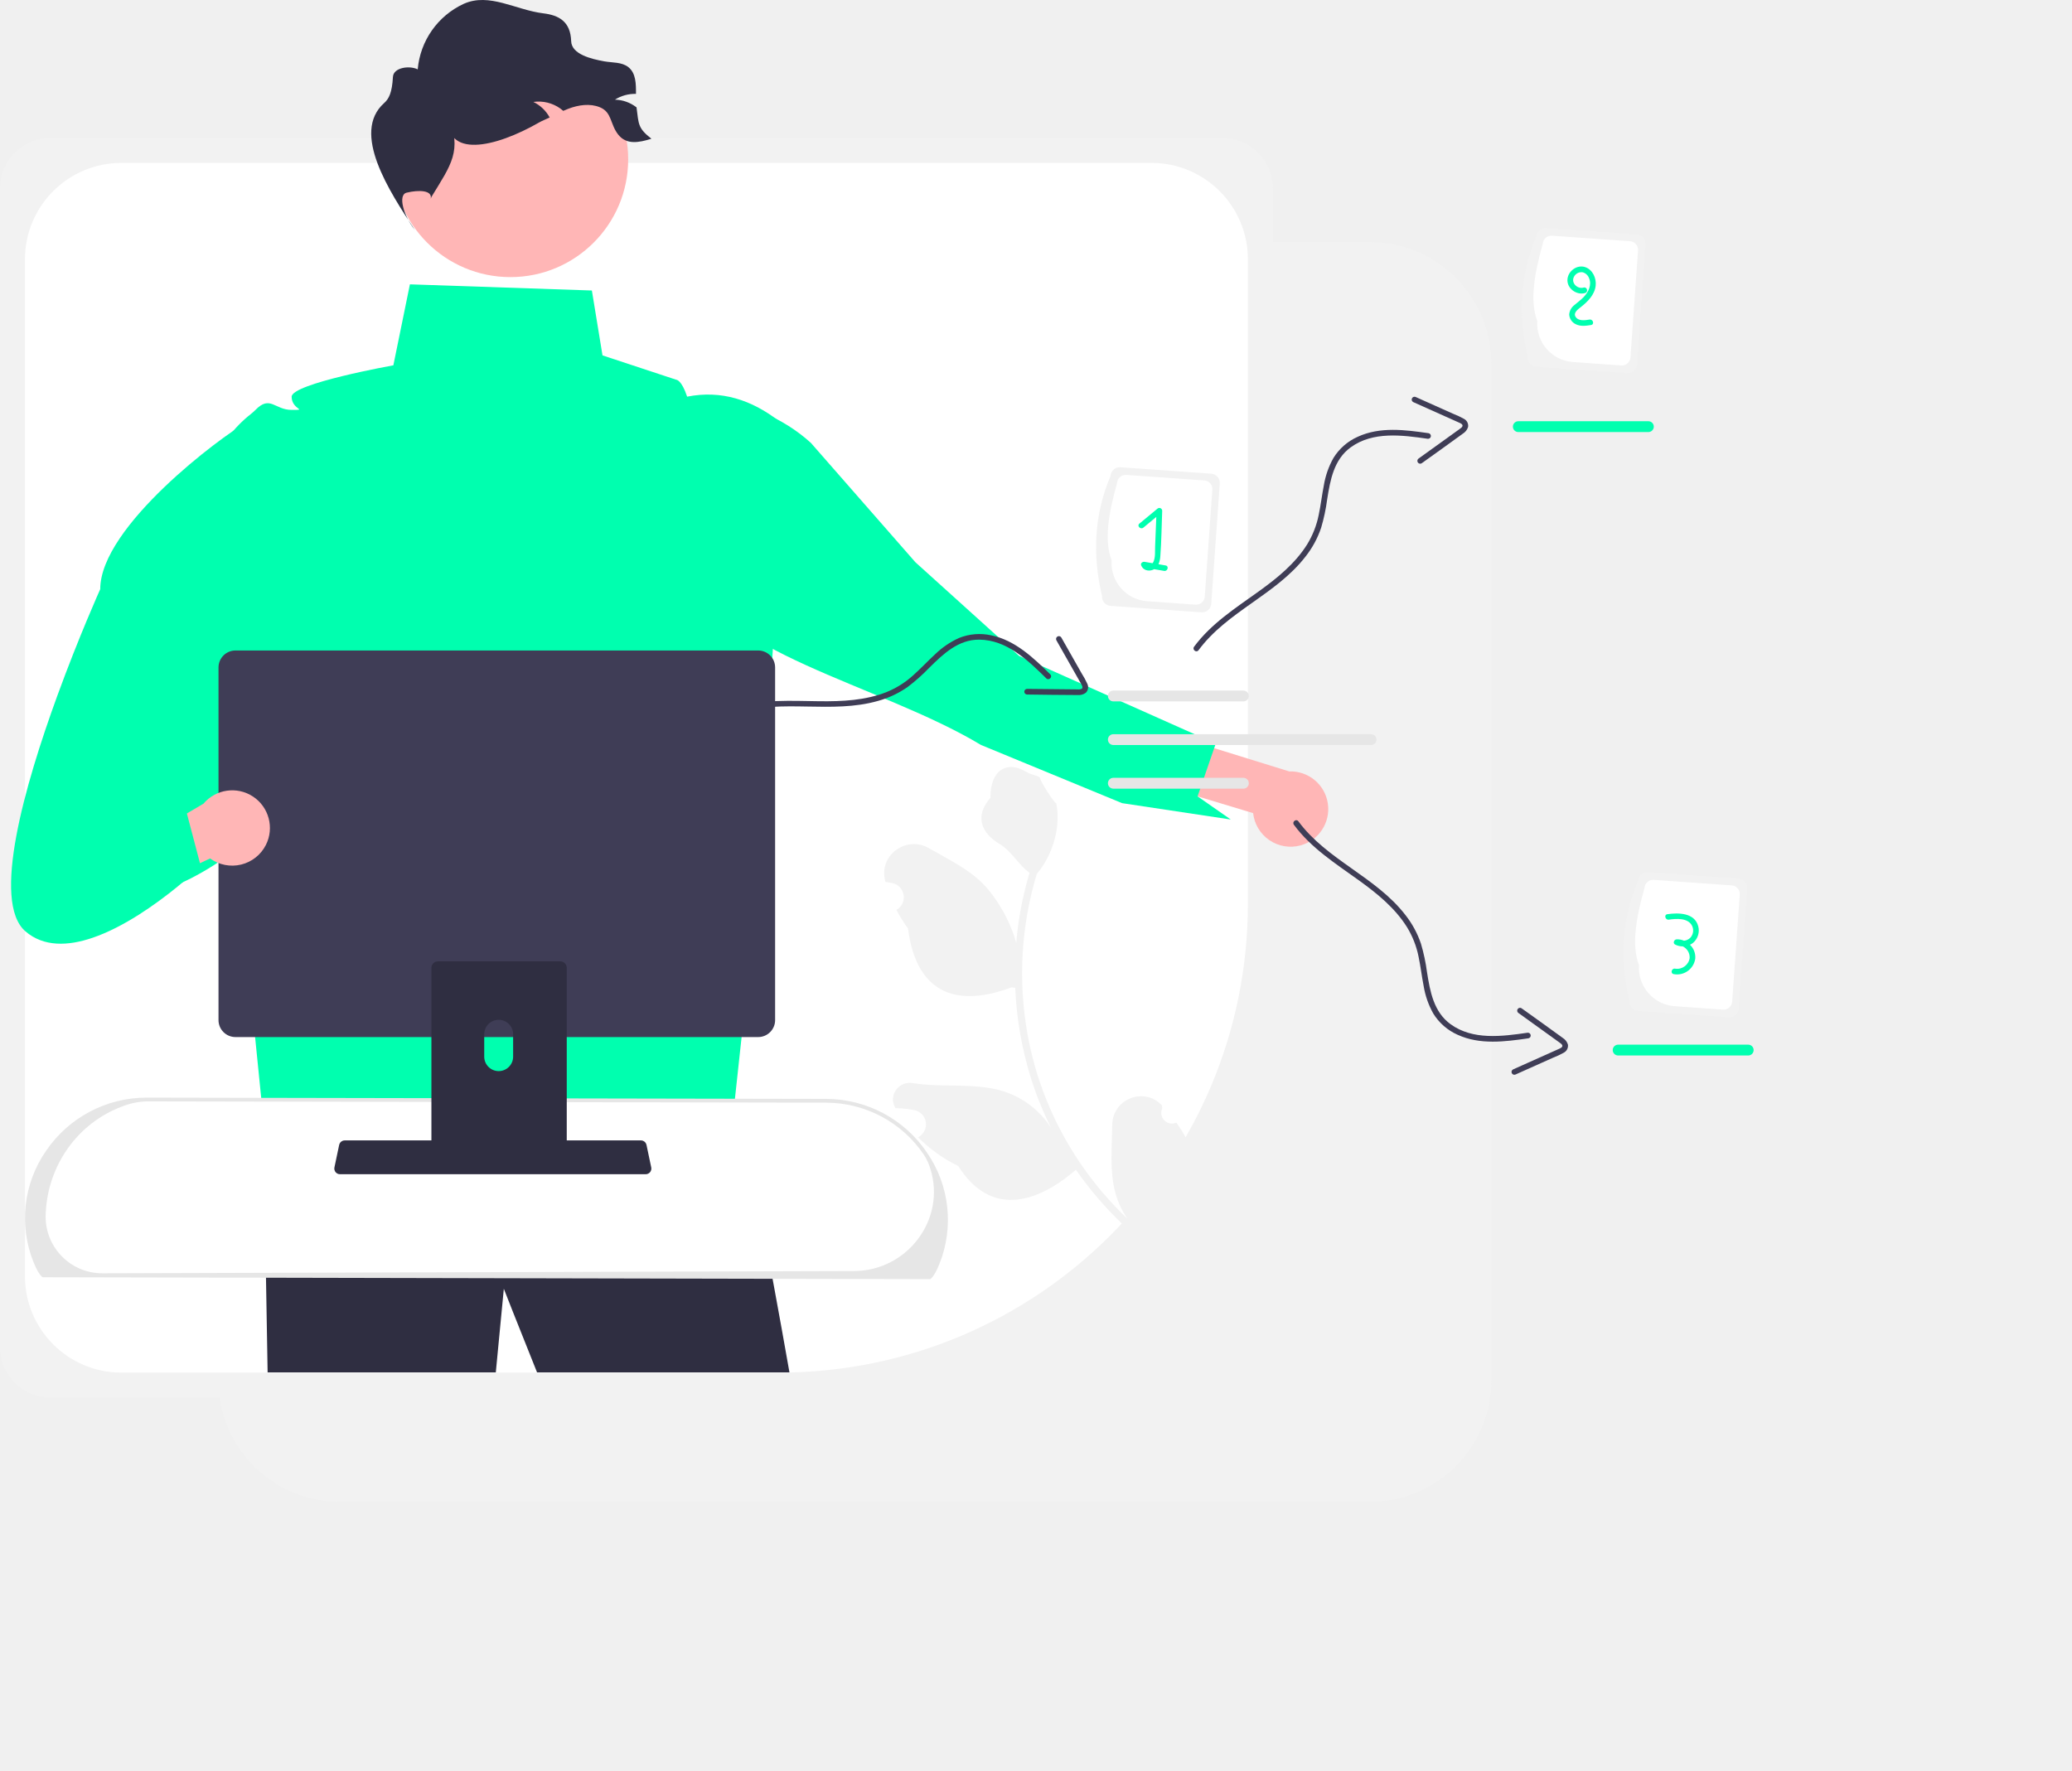
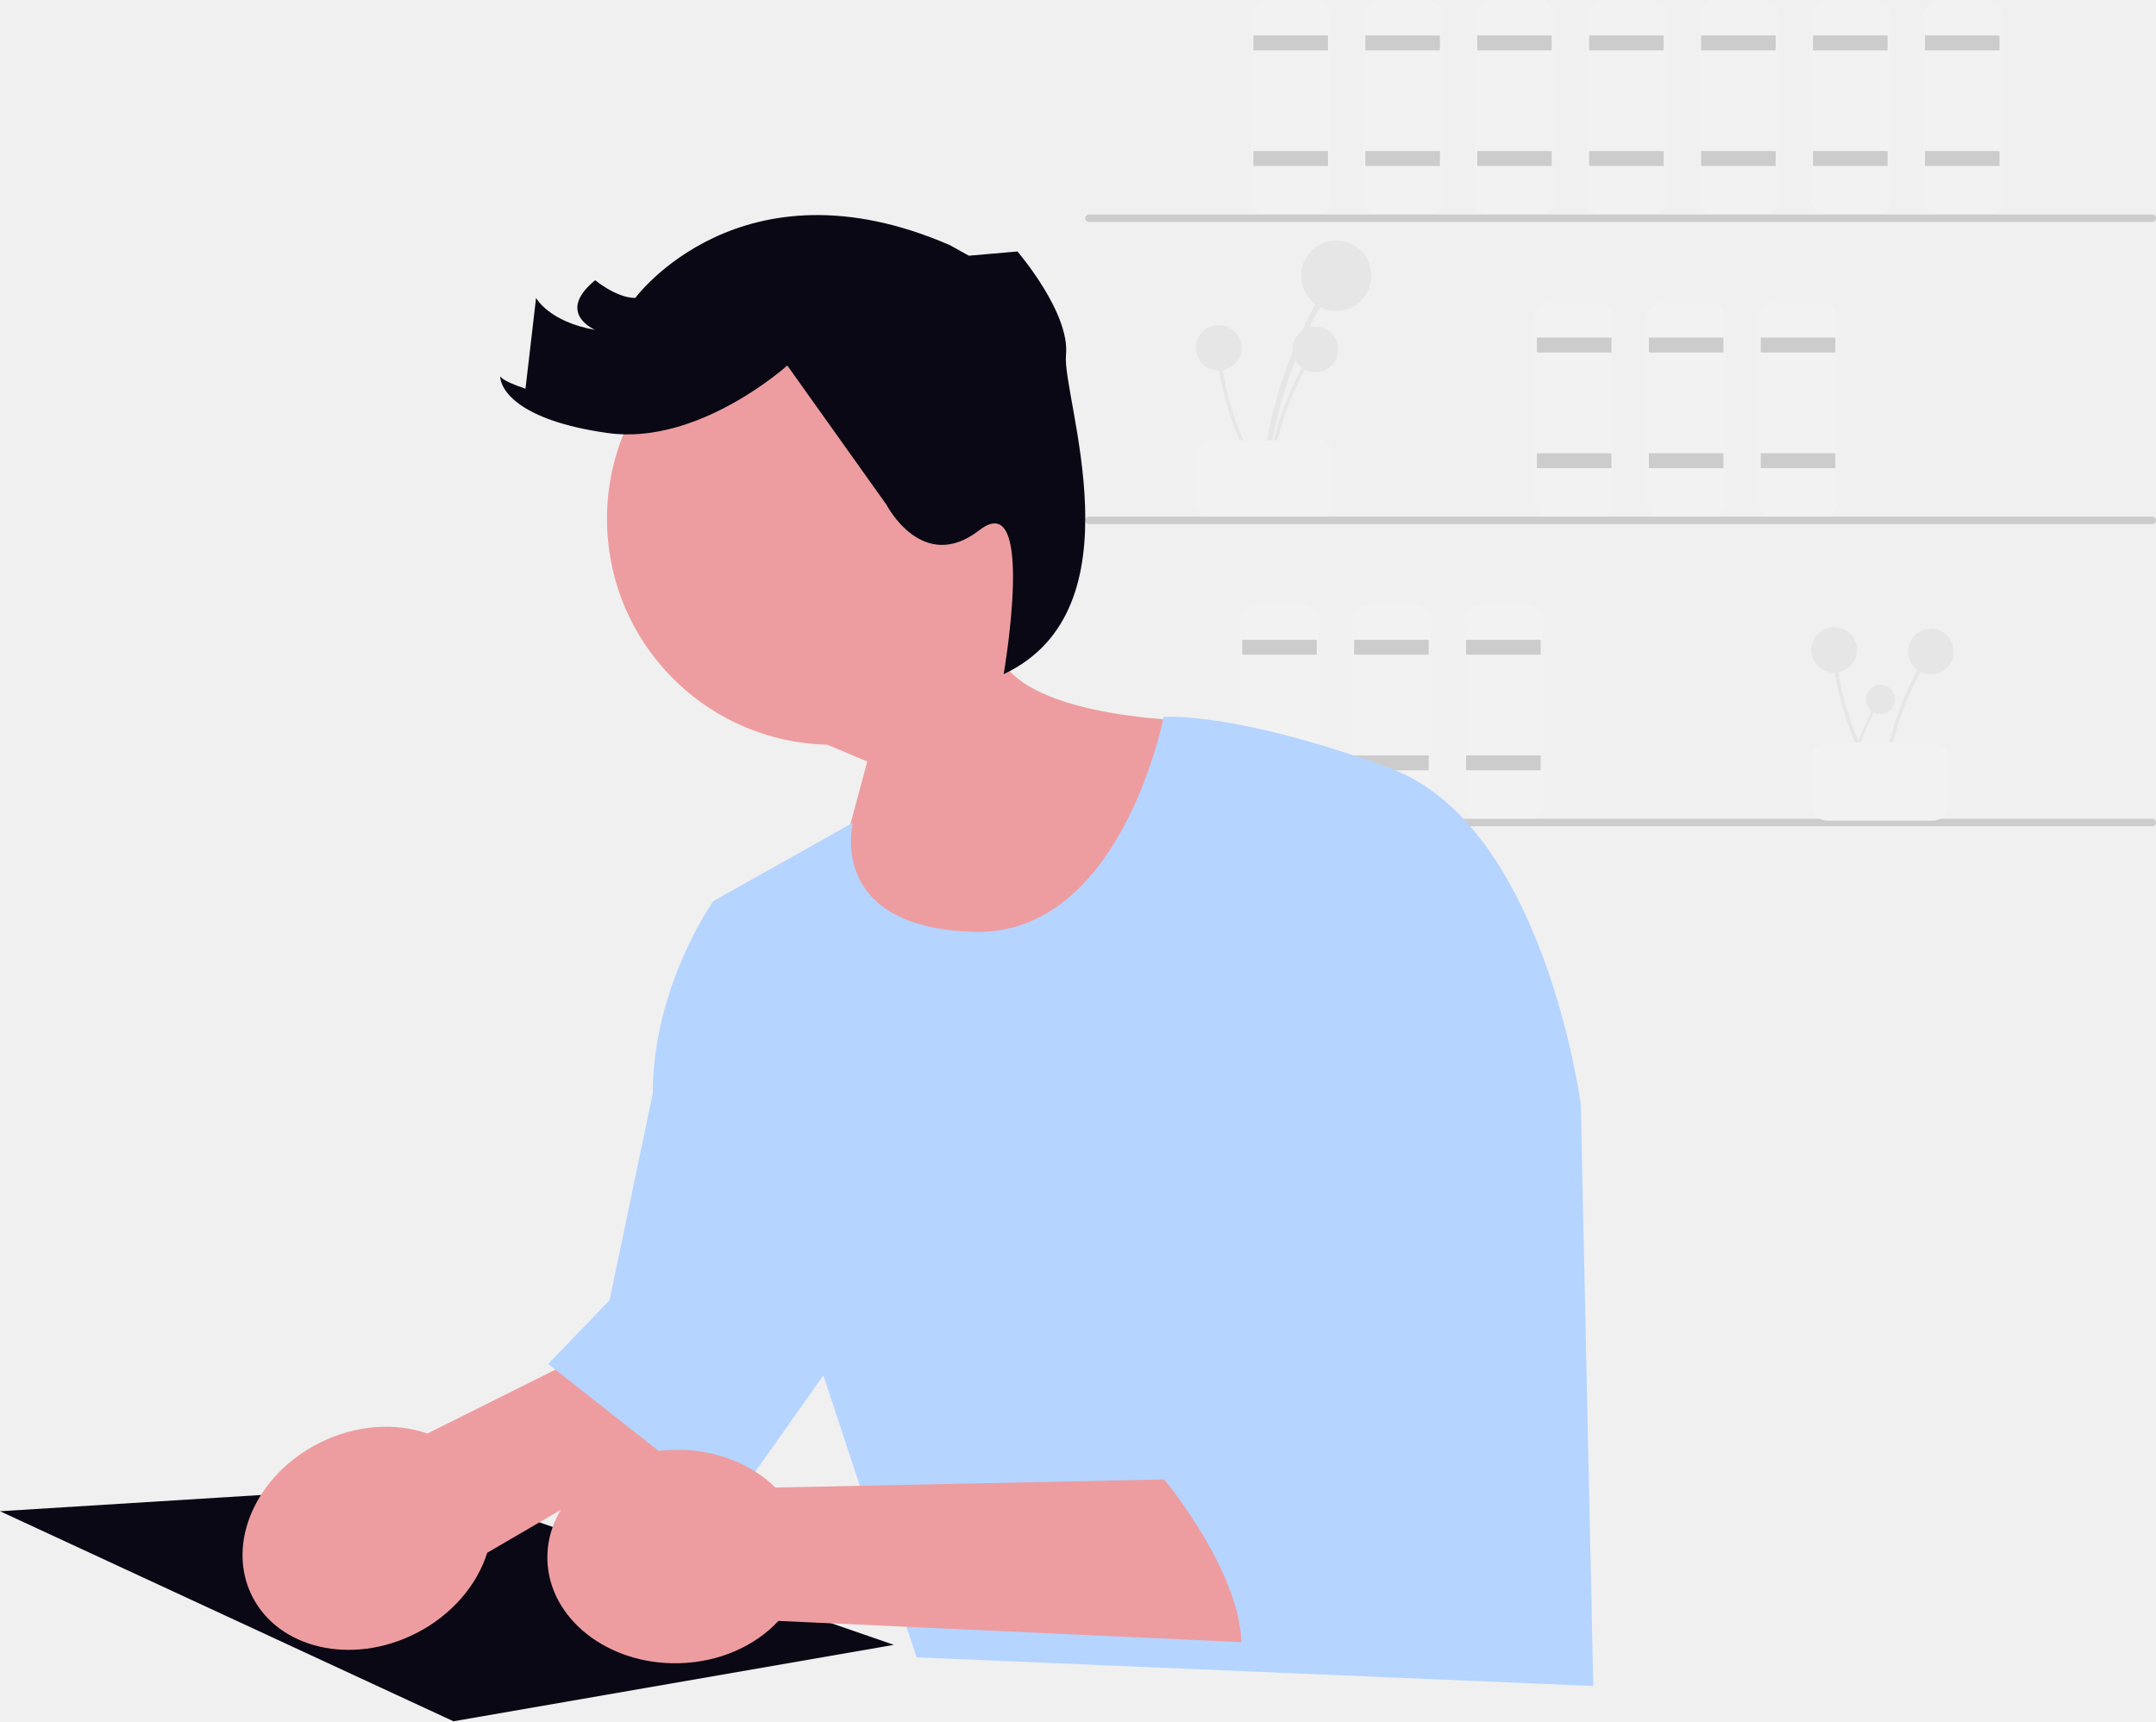
- <svg xmlns="http://www.w3.org/2000/svg" data-name="Layer 1" width="1100" height="940" viewBox="0 0 1100 940">
-   <path d="M861.776,179.892h-63.256v539.294A64.432,64.432,0,0,1,734.088,783.619H250.469v.617a64.432,64.432,0,0,0,64.432,64.432h546.875a64.432,64.432,0,0,0,64.432-64.432V244.325A64.432,64.432,0,0,0,861.776,179.892Z" transform="translate(-134.5071 -51.33254)" fill="#f2f2f2" />
-   <rect y="73.237" width="675.74" height="668.775" rx="26.744" fill="#f2f2f2" />
-   <path d="M198.94,137.82A51.182,51.182,0,0,0,147.758,189.002V728.913a51.182,51.182,0,0,0,51.182,51.182H547.969c137.534,0,249.027-111.493,249.027-249.027V189.002a51.182,51.182,0,0,0-51.182-51.182Z" transform="translate(-134.5071 -51.33254)" fill="#fff" />
-   <path d="M825.034,500.156a20.028,20.028,0,0,1-25.256-17.105L704.214,454.191l1.484-28.396L818.951,460.903a20,20,0,0,1,6.083,39.253Z" transform="translate(-134.5071 -51.33254)" fill="#ffb6b6" />
-   <path d="M503.287,353.679c-9.676-8.075,4.493-48.099.672-59.7q-.343-1.053-.652-2.113a6.776,6.776,0,0,1,.274-4.532l35.918-16.895a87.253,87.253,0,0,1,25.485,16.022l55.487,63.374,55.124,49.786,24.188,10.783,80.151,35.749-.831,2.396-.007.007-8.81,25.587-0.0.014,17.624,12.286-57.699-8.692-38.16-15.741L655.307,446.857C601.055,414.207,511.795,397.284,503.287,353.679Z" transform="translate(-134.5071 -51.33254)" fill="#00ffaf" />
-   <path d="M759.017,647.369a5.675,5.675,0,0,1-7.476-7.6c-.079-.581-.135-.998-.214-1.58q-.14-.144-.281-.287c-9.484-9.62-25.887-2.953-26.054,10.554-.148,11.989-1.456,24.462,1.562,35.866A45.082,45.082,0,0,0,733.056,698.42a180.744,180.744,0,0,1-43.188-63.565,174.451,174.451,0,0,1-6.235-18.468q-2.124-7.709-3.561-15.572a182.839,182.839,0,0,1,4.829-85.419,48.659,48.659,0,0,0,10.974-27.017,37.117,37.117,0,0,0-.64-10.671c-.866.486-8.982-12.426-8.634-13.557-2.049-1.423-4.716-1.47-6.864-2.8-10.684-6.611-19.564-1.15-19.432,13.599-8.485,9.63-5.02,18.574,4.938,24.521,6.335,3.783,9.859,10.925,15.84,15.297-.183.63-.386,1.251-.569,1.881a184.019,184.019,0,0,0-6.509,35.39c-3.017-11.63-10.45-24.12-17.457-31.283-7.981-8.163-18.89-13.359-28.98-19.137-12.119-6.941-26.838,4.107-23.091,17.56q.054.195.11.39,1.83.244,3.638.616a7.697,7.697,0,0,1,2.33,14.157l-.137.081a76.587,76.587,0,0,0,6.134,9.878c4.725,36.672,28.125,41.34,54.83,31.269.705.065,1.395.137,2.094.188a187.83,187.83,0,0,0,8.315,47.927,178.15,178.15,0,0,0,10.82,26.652l-.171-.297a47.075,47.075,0,0,0-25.029-19.253c-15.258-4.829-32.868-1.802-48.29-4.419-7.424-1.26-13.173,6.517-9.363,13.011q.091.156.183.311a51.712,51.712,0,0,1,6.421.437q1.83.244,3.638.616A7.697,7.697,0,0,1,622.331,654.901l-.137.081c-.099.057-.183.108-.282.165a76.654,76.654,0,0,0,21.301,15.249c16.998,26.854,41.176,20.359,62.473,2.019l.015-.006A187.772,187.772,0,0,0,731.109,701.897l41.827-16.763c-.036-.525-.094-1.059-.145-1.578a51.201,51.201,0,0,1-11.85,3.949c1.577-5.052,3.142-10.133,4.72-15.185a2.804,2.804,0,0,0,.105-.303c.793-2.58,1.607-5.151,2.4-7.73l-0-.003a74.995,74.995,0,0,0-9.146-16.916Z" transform="translate(-134.5071 -51.33254)" fill="#f2f2f2" />
-   <path d="M529.118,684.179l-.48-.6C527.258,674.699,529.118,684.179,529.118,684.179Z" transform="translate(-134.5071 -51.33254)" fill="#2f2e41" />
-   <path d="M553.618,779.969H419.62c-10.411-25.88-17.637-44.39-17.637-44.39s-1.755,18.13-4.259,44.39H276.581c-1.134-71.36-2.721-144.63-3.244-167.9l232.525,5.18,23.128,29.33c.079.49.158,1.03.256,1.64C530.184,654.179,542.773,718.149,553.618,779.969Z" transform="translate(-134.5071 -51.33254)" fill="#2f2e41" />
-   <path d="M551.587,278.075l-.022-.042a6.776,6.776,0,0,0-3.367-3.045c-14.712-11.415-30.821-16.619-48.899-13.06-2.96-8.96-5.72-8.96-5.72-8.96l-39.21-12.95-5.64-34.45-96.61-3.27-8.78,42.99s-54,9.68-54,16.68,9,7,0,7-11.41-8-19.2,0a25.425,25.425,0,0,1-2.11,1.9c-.09.08-.19.15-.28.23a66.713,66.713,0,0,0-25.15,58.95l16.61,165.23,17.73,176.31,242.64,10.1,16.25-150.03,16.529-249.623A6.834,6.834,0,0,0,551.587,278.075Z" transform="translate(-134.5071 -51.33254)" fill="#00ffaf" />
-   <path d="M153.275,721.164c1.385,3.485,2.783,6.039,4.194,7.302l470.58,1c1.41-1.263,2.808-3.816,4.194-7.302,16.459-41.407-14.59-86.307-59.148-86.392L212.448,635.088C167.95,635.003,136.839,679.814,153.275,721.164Z" transform="translate(-134.5071 -51.33254)" fill="#fff" />
-   <path d="M628.431,730.466l-.383-.001-470.961-1.001-.284-.254c-1.467-1.313-2.924-3.824-4.456-7.677h0a62.609,62.609,0,0,1,6.596-59.154,64.504,64.504,0,0,1,53.383-28.291h.124l360.648.685a64.75,64.75,0,0,1,53.523,28.494,62.848,62.848,0,0,1,6.552,59.267c-1.532,3.853-2.99,6.363-4.456,7.677Zm-439.521-3.094,399.013-1.209c28.165-.085,48.883-27.273,40.537-54.173a28.739,28.739,0,0,0-3.496-7.601A62.753,62.753,0,0,0,573.093,636.773l-360.648-.685h-.12a38.664,38.664,0,0,0-13.337,2.851c-23.296,8.815-38.873,30.974-40.169,55.847q-.025.475-.049.951a30.086,30.086,0,0,0,28.497,31.595q.821.042,1.642.04Z" transform="translate(-134.5071 -51.33254)" fill="#e6e6e6" />
-   <path d="M719.568,367.792c-5.154-21.646-4.294-42.966,4.531-63.854a4.892,4.892,0,0,1,5.221-4.529l48.224,3.422a4.892,4.892,0,0,1,4.529,5.221l-4.531,63.854a4.892,4.892,0,0,1-5.221,4.529l-48.224-3.422A4.892,4.892,0,0,1,719.568,367.792Z" transform="translate(-134.5071 -51.33254)" fill="#f2f2f2" />
-   <path d="M724.636,348.768c-4.125-10.667-1.487-25.337,2.913-41.051a4.582,4.582,0,0,1,4.889-4.241l41.444,2.941a4.582,4.582,0,0,1,4.242,4.889L774.092,368.127a4.582,4.582,0,0,1-4.889,4.241l-25.674-1.822A20.41,20.41,0,0,1,724.636,348.768Z" transform="translate(-134.5071 -51.33254)" fill="#fff" />
-   <path d="M753.329,351.552q-1.899-.326-3.798-.653a12.753,12.753,0,0,0,.994-4.338c.599-7.992.66-16.06.979-24.068a1.519,1.519,0,0,0-2.561-1.061q-4.769,3.95-9.538,7.9c-1.488,1.233.644,3.345,2.121,2.121q3.423-2.835,6.846-5.67-.314,7.871-.628,15.741c-.1,2.518.206,5.576-.825,7.944a3.827,3.827,0,0,1-.547.887q-2.102-.361-4.205-.722c-1.008-.173-2.289.668-1.845,1.845.965,2.559,3.809,3.368,6.247,2.381a5.076,5.076,0,0,0,.622-.333l5.339.917C754.42,354.769,755.231,351.879,753.329,351.552Z" transform="translate(-134.5071 -51.33254)" fill="#00ffaf" />
-   <path d="M999.568,582.792c-5.154-21.646-4.294-42.966,4.531-63.854a4.892,4.892,0,0,1,5.221-4.529l48.224,3.422a4.892,4.892,0,0,1,4.529,5.221l-4.531,63.854a4.892,4.892,0,0,1-5.221,4.529l-48.224-3.422A4.892,4.892,0,0,1,999.568,582.792Z" transform="translate(-134.5071 -51.33254)" fill="#f2f2f2" />
-   <path d="M1004.636,563.768c-4.125-10.667-1.487-25.337,2.913-41.051a4.582,4.582,0,0,1,4.889-4.241l41.444,2.941a4.582,4.582,0,0,1,4.242,4.889L1054.092,583.127a4.582,4.582,0,0,1-4.889,4.241l-25.674-1.822A20.41,20.41,0,0,1,1004.636,563.768Z" transform="translate(-134.5071 -51.33254)" fill="#fff" />
-   <path d="M1031.691,552.935a8.447,8.447,0,0,0,1.555-.943,8.607,8.607,0,0,0,2.815-8.952c-1.945-7.144-10.49-7.188-16.39-6.328-1.903.277-1.094,3.168.798,2.893,3.976-.579,10.218-1.048,12.354,3.295a5.706,5.706,0,0,1-.913,6.285,5.554,5.554,0,0,1-3.376,1.605,8.923,8.923,0,0,0-3.928-.733c-1.39.066-2.165,2.087-.757,2.795a9.012,9.012,0,0,0,4.01.945,6.5,6.5,0,0,1,3.667,6.198,6.723,6.723,0,0,1-7.655,5.639l-.037-.006c-1.885-.379-2.692,2.512-.798,2.893a9.75,9.75,0,0,0,11.387-7.776q.039-.206.069-.414A9.111,9.111,0,0,0,1031.691,552.935Z" transform="translate(-134.5071 -51.33254)" fill="#00ffaf" />
-   <path d="M945.568,240.792c-5.154-21.646-4.294-42.966,4.531-63.854a4.892,4.892,0,0,1,5.221-4.529l48.224,3.422a4.892,4.892,0,0,1,4.529,5.221l-4.531,63.854a4.892,4.892,0,0,1-5.221,4.529L950.097,246.013A4.892,4.892,0,0,1,945.568,240.792Z" transform="translate(-134.5071 -51.33254)" fill="#f2f2f2" />
-   <path d="M950.636,221.768c-4.125-10.667-1.487-25.337,2.913-41.051A4.582,4.582,0,0,1,958.438,176.476l41.444,2.941a4.582,4.582,0,0,1,4.242,4.889l-4.032,56.821a4.582,4.582,0,0,1-4.889,4.241l-25.674-1.822A20.41,20.41,0,0,1,950.636,221.768Z" transform="translate(-134.5071 -51.33254)" fill="#fff" />
-   <path d="M976.122,193.174c-4.248-1.474-8.973,1.885-9.455,6.242-.546,4.937,4.764,8.835,9.362,7.493,1.85-.54,1.063-3.436-.797-2.893-3.37.984-6.965-2.655-5.028-5.909a4.431,4.431,0,0,1,4.527-2.215,5.018,5.018,0,0,1,3.344,3.035c1.653,3.726-.312,7.51-2.916,10.218-1.485,1.545-3.228,2.745-4.829,4.153a6.983,6.983,0,0,0-2.746,4.954,5.997,5.997,0,0,0,3.412,5.182c2.558,1.315,5.467.897,8.188.459,1.901-.306,1.094-3.197-.798-2.893-2.38.383-5.943.963-7.451-1.518-1.291-2.125,1.369-3.991,2.819-5.121,3.643-2.841,7.328-6.51,7.875-11.34C982.077,199.064,980.066,194.543,976.122,193.174Z" transform="translate(-134.5071 -51.33254)" fill="#00ffaf" />
-   <path d="M244.303,485.463l23.76,10.7c-11.17,9.06-28.18,21.25-44.84,26.89l-26.47-18.05c-9.86-38.02-3.82-77.2,8.03-110.33a249.437,249.437,0,0,1,25.94-52.36,66.724,66.724,0,0,1,25.15-58.95c.1-.08.19-.15.28-.23a87.297,87.297,0,0,1,29.92,60.63l.53,8.76,1.06,17.26,2.69,44.08-31.9,49.6Z" transform="translate(-134.5071 -51.33254)" fill="#00ffaf" />
-   <path d="M312.659,673.646a2.948,2.948,0,0,0,2.32,1.11h162.34a2.987,2.987,0,0,0,2.92-3.6l-2.52-11.97a2.993,2.993,0,0,0-1.86-2.17,2.894,2.894,0,0,0-1.06-.2h-157.31a2.894,2.894,0,0,0-1.06.2,2.992,2.992,0,0,0-1.86,2.17l-2.52,11.97A2.985,2.985,0,0,0,312.659,673.646Z" transform="translate(-134.5071 -51.33254)" fill="#2f2e41" />
-   <path d="M250.509,405.686v187.26a9.007,9.007,0,0,0,9,9h277.5a9.007,9.007,0,0,0,9-9v-187.26a9.011,9.011,0,0,0-9-8.99h-277.5A9.012,9.012,0,0,0,250.509,405.686Z" transform="translate(-134.5071 -51.33254)" fill="#3f3d56" />
-   <path d="M363.539,565.206v102.56h71.85v-102.56a3.448,3.448,0,0,0-2.43-3.3,3.176,3.176,0,0,0-1.03-.16h-64.92a3.463,3.463,0,0,0-3.47,3.456v.003Zm28.04,35.24a7.67,7.67,0,0,1,15.34,0v11.9a7.67,7.67,0,0,1-15.34,0Z" transform="translate(-134.5071 -51.33254)" fill="#2f2e41" />
-   <circle cx="270.966" cy="84.6" r="62.527" fill="#ffb6b6" />
-   <path d="M480.338,124.994c-6.741,2.093-13.24,3.327-17.624-2.203s-3.238-11.852-9.759-14.518c-5.265-2.159-11.345-1.234-16.654.771-.947.352-1.873.749-2.776,1.145-.507-.441-1.013-.859-1.564-1.256a19.867,19.867,0,0,0-14.297-3.481,19.494,19.494,0,0,1,8.658,8.261c-1.806.903-3.747,1.578-5.485,2.577-23.879,13.729-50.434,19.258-48.267-3.657,7.226,19.034,1.608,25.819-8.988,43.2l-.419,1.013c1.057-4.56-6.377-4.776-12.799-3.216-4.743,1.152-1.674,12.21,4.406,19.827-13.592-20.466-33.95-51.712-16.346-67.389,2.596-2.312,4.226-5.574,4.692-13.923.277-4.95,8.702-6.19,13.152-3.987a42.354,42.354,0,0,1,24.453-34.807c13.614-6.058,27.46,3.261,42.253,5.067,8.208,1.002,14.432,4.308,14.76,14.782.218,6.975,10.729,9.473,17.602,10.706,4.362.771,9.274.308,12.755,3.062,4.031,3.194,4.075,8.812,4.053,14.209a19.845,19.845,0,0,0-11.169,3.062,19.418,19.418,0,0,1,11.279,3.965,1.209,1.209,0,0,1,.176.132C473.619,117.416,473.134,119.333,480.338,124.994Z" transform="translate(-134.5071 -51.33254)" fill="#2f2e41" />
-   <path d="M525.433,429.873c24.432-7.592,50.588.618,75.154-6.39a50.944,50.944,0,0,0,15.789-7.415,98.114,98.114,0,0,0,11.492-10.227c7.39-7.309,15.415-14.984,26.518-14.899,14.62.111,25.846,10.972,35.592,20.562,1.377,1.355,3.5-.764,2.121-2.121-8.955-8.812-18.63-18.108-31.376-20.739a28.955,28.955,0,0,0-17.116,1.422,44.685,44.685,0,0,0-12.719,8.697c-3.925,3.6-7.546,7.519-11.524,11.062a47.972,47.972,0,0,1-14.136,8.922c-11.262,4.484-23.615,5.025-35.593,4.895-15.036-.164-30.431-1.188-44.998,3.339-1.838.571-1.053,3.468.798,2.893Z" transform="translate(-134.5071 -51.33254)" fill="#3f3d56" />
-   <path d="M695.335,391.285,702.845,404.525l3.634,6.406c.646,1.138,1.309,2.269,1.938,3.417.386.705,1.23,1.977.424,2.645a3.913,3.913,0,0,1-2.283.356c-1.324.003-2.649-.027-3.972-.04l-7.448-.075-15.393-.156a1.501,1.501,0,0,0,0,3c8.936.091,17.878.279,26.814.272a6.412,6.412,0,0,0,4.385-1.2,4.172,4.172,0,0,0,.795-4.809,45.679,45.679,0,0,0-3.033-5.564l-3.271-5.766-7.511-13.24a1.501,1.501,0,0,0-2.59,1.514Z" transform="translate(-134.5071 -51.33254)" fill="#3f3d56" />
-   <path d="M794.604,423.727h-69.031a2.876,2.876,0,1,1-.017-5.753q.009,0,.017,0h69.031a2.876,2.876,0,1,1,.017,5.753Q794.613,423.727,794.604,423.727Z" transform="translate(-134.5071 -51.33254)" fill="#e6e6e6" />
-   <path d="M794.604,470.055h-69.031a2.876,2.876,0,1,1-.017-5.753q.009,0,.017,0h69.031a2.876,2.876,0,1,1,.017,5.753Q794.613,470.055,794.604,470.055Z" transform="translate(-134.5071 -51.33254)" fill="#e6e6e6" />
-   <path d="M862.369,446.891h-136.796a2.876,2.876,0,1,1-.017-5.753q.009,0,.017,0h136.796a2.876,2.876,0,1,1,.017,5.753Q862.378,446.891,862.369,446.891Z" transform="translate(-134.5071 -51.33254)" fill="#e6e6e6" />
-   <path d="M770.782,396.562c15.187-20.589,41.124-29.467,56.766-49.665a50.945,50.945,0,0,0,8.328-15.327,98.125,98.125,0,0,0,3.201-15.047c1.625-10.266,3.544-21.203,12.54-27.712,11.846-8.57,27.323-6.47,40.855-4.516a1.501,1.501,0,0,0,.453-2.966c-12.434-1.795-25.736-3.555-37.564,1.876A28.954,28.954,0,0,0,842.412,294.491a44.684,44.684,0,0,0-5.096,14.541c-1.03,5.225-1.625,10.528-2.732,15.739a47.973,47.973,0,0,1-6.104,15.562c-6.417,10.284-16.05,18.037-25.778,25.027-12.212,8.775-25.221,17.069-34.277,29.344-1.142,1.549,1.206,3.418,2.356,1.858Z" transform="translate(-134.5071 -51.33254)" fill="#3f3d56" />
-   <path d="M884.812,264.833l13.894,6.218,6.723,3.009c1.195.535,2.399,1.052,3.585,1.605.729.339,2.162.864,1.909,1.88-.173.692-1.099,1.249-1.628,1.639-1.065.786-2.15,1.547-3.224,2.321l-6.046,4.351-12.495,8.992a1.501,1.501,0,0,0,1.777,2.417c7.253-5.22,14.569-10.365,21.765-15.664a6.412,6.412,0,0,0,2.823-3.564A4.172,4.172,0,0,0,911.686,273.691a45.683,45.683,0,0,0-5.74-2.686l-6.05-2.708-13.894-6.218a1.501,1.501,0,0,0-1.19,2.754Z" transform="translate(-134.5071 -51.33254)" fill="#3f3d56" />
-   <path d="M1009.604,280.727h-69.031a2.876,2.876,0,1,1-.017-5.753q.009,0,.017,0h69.031a2.876,2.876,0,1,1,.017,5.753Q1009.613,280.727,1009.604,280.727Z" transform="translate(-134.5071 -51.33254)" fill="#00ffaf" />
-   <path d="M823.782,487.375c15.187,20.589,41.124,29.467,56.766,49.665a50.944,50.944,0,0,1,8.328,15.327,98.125,98.125,0,0,1,3.201,15.047c1.625,10.266,3.544,21.203,12.54,27.712,11.846,8.57,27.323,6.47,40.855,4.516a1.501,1.501,0,0,1,.453,2.966c-12.434,1.795-25.736,3.555-37.564-1.876a28.954,28.954,0,0,1-12.948-11.284,44.684,44.684,0,0,1-5.096-14.541c-1.03-5.225-1.625-10.528-2.732-15.739a47.973,47.973,0,0,0-6.104-15.562c-6.417-10.284-16.05-18.037-25.778-25.027-12.212-8.775-25.221-17.069-34.277-29.344-1.142-1.549,1.206-3.418,2.356-1.858Z" transform="translate(-134.5071 -51.33254)" fill="#3f3d56" />
-   <path d="M937.812,619.104l13.894-6.218,6.723-3.009c1.195-.535,2.399-1.052,3.585-1.605.729-.339,2.162-.864,1.909-1.88-.173-.692-1.099-1.249-1.628-1.639-1.065-.786-2.15-1.547-3.224-2.321l-6.046-4.351L940.53,589.089a1.501,1.501,0,0,1,1.777-2.417c7.253,5.22,14.569,10.365,21.765,15.664a6.412,6.412,0,0,1,2.823,3.564,4.172,4.172,0,0,1-2.208,4.346,45.683,45.683,0,0,1-5.74,2.686l-6.05,2.708-13.894,6.218a1.501,1.501,0,0,1-1.19-2.754Z" transform="translate(-134.5071 -51.33254)" fill="#3f3d56" />
-   <path d="M1062.604,611.727h-69.031a2.876,2.876,0,0,1-.026-5.753c.009-0.0.017-0.0.026,0h69.031a2.876,2.876,0,0,1,.026,5.753C1062.621,611.727,1062.612,611.727,1062.604,611.727Z" transform="translate(-134.5071 -51.33254)" fill="#00ffaf" />
-   <path d="M275.674,499.923a20.028,20.028,0,0,1-29.645,7.185l-71.895,34.214-4.818-20.151L242.534,478.024a20,20,0,0,1,33.14,21.899Z" transform="translate(-134.5071 -51.33254)" fill="#ffb6b6" />
-   <path d="M247.97,396l-50.59,103.37,21.38-9.69,14.88-6.75,7.46,28.34s-4.94,4.8-12.73,11.11c-11.17,9.06-28.18,21.25-44.84,26.89-13.04,4.42-25.85,4.83-35.47-3.41-18.26-15.64-.41-77.75,16.84-125.04,11.55-31.67,22.82-56.68,22.82-56.68,0-33.4,64.819-81.427,76.849-87.997h0c6.87-3.74,8.77,1.707,8.77,1.707l-37.698,55.19,11.27,45.7,3.19,12.91Z" transform="translate(-134.5071 -51.33254)" fill="#00ffaf" />
+ <svg xmlns="http://www.w3.org/2000/svg" width="800" height="638.772" viewBox="0 0 800 638.772" role="img" artist="Katerina Limpitsouni" source="https://undraw.co/">
+   <g transform="translate(-610.75 -138.864)">
+     <path d="M689.636,391.636a168.947,168.947,0,0,1,13.983-53.32q3.155-7.05,6.947-13.789a1.03,1.03,0,0,0-1.777-1.039,171.281,171.281,0,0,0-19.059,52.58q-1.431,7.729-2.151,15.568C687.456,392.954,689.515,392.946,689.636,391.636Z" transform="translate(391.039 -73.608)" fill="#e6e6e6" />
+     <circle cx="13.033" cy="13.033" r="13.033" transform="translate(1093.555 228.153)" fill="#e6e6e6" />
+     <path d="M690.4,385.194a109.6,109.6,0,0,1,9.071-34.591q2.047-4.573,4.506-8.945a.668.668,0,0,0-1.153-.674,111.111,111.111,0,0,0-12.365,34.111q-.928,5.015-1.4,10.1C688.983,386.049,690.319,386.043,690.4,385.194Z" transform="translate(391.61 -66.819)" fill="#e6e6e6" />
+     <circle cx="8.455" cy="8.455" r="8.455" transform="translate(1090.365 260.068)" fill="#e6e6e6" />
+     <path d="M693.639,384.26a109.6,109.6,0,0,1-14.123-32.854q-1.2-4.865-1.949-9.825a.668.668,0,0,0-1.323.178,111.117,111.117,0,0,0,11.231,34.5q2.352,4.525,5.112,8.822c.464.723,1.513-.1,1.053-.821Z" transform="translate(386.683 -66.684)" fill="#e6e6e6" />
+     <circle cx="8.455" cy="8.455" r="8.455" transform="translate(1054.464 259.475)" fill="#e6e6e6" />
+     <path d="M670.059,384V367.39a6.237,6.237,0,0,1,6.23-6.229H715.05a6.236,6.236,0,0,1,6.229,6.229V384a6.237,6.237,0,0,1-6.23,6.229H676.289A6.236,6.236,0,0,1,670.059,384Z" transform="translate(384.308 -58.946)" fill="#f2f2f2" style="isolation:isolate" />
+     <path d="M707.9,323.451H691.289a6.236,6.236,0,0,1-6.229-6.229V249.39a6.236,6.236,0,0,1,6.23-6.229H707.9a6.237,6.237,0,0,1,6.229,6.229v67.832a6.236,6.236,0,0,1-6.229,6.229Z" transform="translate(390.073 -104.296)" fill="#f2f2f2" style="isolation:isolate" />
+     <rect width="27.686" height="5.537" transform="translate(1075.824 152.016)" fill="#ccc" />
+     <rect width="27.686" height="5.537" transform="translate(1075.824 194.93)" fill="#ccc" />
+     <path d="M737.9,323.451H721.289a6.236,6.236,0,0,1-6.229-6.229V249.39a6.236,6.236,0,0,1,6.229-6.229H737.9a6.237,6.237,0,0,1,6.23,6.229v67.832a6.237,6.237,0,0,1-6.23,6.229Z" transform="translate(401.602 -104.296)" fill="#f2f2f2" style="isolation:isolate" />
+     <rect width="27.686" height="5.537" transform="translate(1117.354 152.016)" fill="#ccc" />
+     <rect width="27.686" height="5.537" transform="translate(1117.354 194.93)" fill="#ccc" />
+     <path d="M767.9,323.451H751.289a6.236,6.236,0,0,1-6.23-6.229V249.39a6.236,6.236,0,0,1,6.23-6.229H767.9a6.236,6.236,0,0,1,6.229,6.229v67.832a6.236,6.236,0,0,1-6.229,6.229Z" transform="translate(413.132 -104.296)" fill="#f2f2f2" style="isolation:isolate" />
+     <rect width="27.686" height="5.537" transform="translate(1158.883 152.016)" fill="#ccc" />
+     <rect width="27.686" height="5.537" transform="translate(1158.883 194.93)" fill="#ccc" />
+     <path d="M783.9,404.451H767.289a6.237,6.237,0,0,1-6.229-6.229V330.39a6.237,6.237,0,0,1,6.23-6.229H783.9a6.236,6.236,0,0,1,6.229,6.23v67.832A6.236,6.236,0,0,1,783.9,404.451Z" transform="translate(419.281 -73.165)" fill="#f2f2f2" style="isolation:isolate" />
+     <rect width="27.686" height="5.537" transform="translate(1181.032 264.146)" fill="#ccc" />
+     <rect width="27.686" height="5.537" transform="translate(1181.032 307.06)" fill="#ccc" />
+     <path d="M813.9,404.451H797.288a6.237,6.237,0,0,1-6.229-6.229V330.39a6.237,6.237,0,0,1,6.23-6.229H813.9a6.236,6.236,0,0,1,6.229,6.23v67.832a6.237,6.237,0,0,1-6.23,6.229Z" transform="translate(430.812 -73.165)" fill="#f2f2f2" style="isolation:isolate" />
+     <rect width="27.686" height="5.537" transform="translate(1222.562 264.146)" fill="#ccc" />
+     <rect width="27.686" height="5.537" transform="translate(1222.562 307.06)" fill="#ccc" />
+     <path d="M843.9,404.451H827.289a6.236,6.236,0,0,1-6.229-6.229V330.39a6.236,6.236,0,0,1,6.229-6.229H843.9a6.236,6.236,0,0,1,6.229,6.23v67.832a6.237,6.237,0,0,1-6.23,6.229Z" transform="translate(442.342 -73.165)" fill="#f2f2f2" style="isolation:isolate" />
+     <rect width="27.686" height="5.537" transform="translate(1264.092 264.146)" fill="#ccc" />
+     <rect width="27.686" height="5.537" transform="translate(1264.092 307.06)" fill="#ccc" />
+     <path d="M704.9,485.451H688.289a6.236,6.236,0,0,1-6.229-6.229V411.39a6.236,6.236,0,0,1,6.229-6.229H704.9a6.237,6.237,0,0,1,6.229,6.229v67.832A6.237,6.237,0,0,1,704.9,485.451Z" transform="translate(388.921 -42.035)" fill="#f2f2f2" style="isolation:isolate" />
+     <rect width="27.686" height="5.537" transform="translate(1071.671 376.276)" fill="#ccc" />
+     <rect width="27.686" height="5.537" transform="translate(1071.671 419.19)" fill="#ccc" />
+     <path d="M734.9,485.451H718.289a6.237,6.237,0,0,1-6.229-6.229V411.39a6.236,6.236,0,0,1,6.229-6.229H734.9a6.236,6.236,0,0,1,6.229,6.229v67.832A6.236,6.236,0,0,1,734.9,485.451Z" transform="translate(400.45 -42.035)" fill="#f2f2f2" style="isolation:isolate" />
+     <rect width="27.686" height="5.537" transform="translate(1113.2 376.276)" fill="#ccc" />
+     <rect width="27.686" height="5.537" transform="translate(1113.2 419.19)" fill="#ccc" />
+     <path d="M764.9,485.451H748.289a6.237,6.237,0,0,1-6.23-6.229V411.39a6.236,6.236,0,0,1,6.23-6.229H764.9a6.237,6.237,0,0,1,6.229,6.229v67.832A6.237,6.237,0,0,1,764.9,485.451Z" transform="translate(411.98 -42.035)" fill="#f2f2f2" style="isolation:isolate" />
+     <rect width="27.686" height="5.537" transform="translate(1154.731 376.276)" fill="#ccc" />
+     <rect width="27.686" height="5.537" transform="translate(1154.731 419.19)" fill="#ccc" />
+     <path d="M797.9,323.451H781.289a6.236,6.236,0,0,1-6.229-6.229V249.39a6.236,6.236,0,0,1,6.23-6.229H797.9a6.236,6.236,0,0,1,6.229,6.229v67.832a6.236,6.236,0,0,1-6.229,6.229Z" transform="translate(424.663 -104.296)" fill="#f2f2f2" style="isolation:isolate" />
+     <rect width="27.686" height="5.537" transform="translate(1200.413 152.016)" fill="#ccc" />
+     <rect width="27.686" height="5.537" transform="translate(1200.413 194.93)" fill="#ccc" />
+     <path d="M827.9,323.451H811.289a6.236,6.236,0,0,1-6.23-6.229V249.39a6.236,6.236,0,0,1,6.229-6.229H827.9a6.237,6.237,0,0,1,6.229,6.229v67.832a6.236,6.236,0,0,1-6.229,6.229Z" transform="translate(436.192 -104.296)" fill="#f2f2f2" style="isolation:isolate" />
+     <rect width="27.686" height="5.537" transform="translate(1241.943 152.016)" fill="#ccc" />
+     <rect width="27.686" height="5.537" transform="translate(1241.943 194.93)" fill="#ccc" />
+     <path d="M857.9,323.451H841.289a6.236,6.236,0,0,1-6.229-6.229V249.39a6.237,6.237,0,0,1,6.229-6.229H857.9a6.237,6.237,0,0,1,6.229,6.229v67.832a6.236,6.236,0,0,1-6.229,6.229Z" transform="translate(447.722 -104.296)" fill="#f2f2f2" style="isolation:isolate" />
+     <rect width="27.686" height="5.537" transform="translate(1283.472 152.016)" fill="#ccc" />
+     <rect width="27.686" height="5.537" transform="translate(1283.472 194.93)" fill="#ccc" />
+     <path d="M887.9,323.451H871.288a6.236,6.236,0,0,1-6.229-6.229V249.39a6.236,6.236,0,0,1,6.229-6.229H887.9a6.237,6.237,0,0,1,6.229,6.229v67.832a6.237,6.237,0,0,1-6.229,6.229Z" transform="translate(459.251 -104.296)" fill="#f2f2f2" style="isolation:isolate" />
+     <rect width="27.686" height="5.537" transform="translate(1325.002 152.016)" fill="#ccc" />
+     <rect width="27.686" height="5.537" transform="translate(1325.002 194.93)" fill="#ccc" />
+     <path d="M1036.416,303.429H641.884a1.384,1.384,0,1,1,0-2.769h394.532a1.384,1.384,0,1,1,0,2.769Z" transform="translate(372.949 -82.197)" fill="#ccc" />
+     <path d="M1036.416,384.429H641.884a1.384,1.384,0,0,1,0-2.769h394.532a1.384,1.384,0,1,1,0,2.769Z" transform="translate(372.949 -51.067)" fill="#ccc" />
+     <path d="M1036.416,465.429H641.884a1.384,1.384,0,1,1,0-2.769h394.532a1.384,1.384,0,1,1,0,2.769Z" transform="translate(372.949 -19.936)" fill="#ccc" />
+     <path d="M853.431,432.548a70.257,70.257,0,0,1,5.815-22.174q1.313-2.932,2.889-5.734a.428.428,0,0,0-.739-.432,71.225,71.225,0,0,0-7.926,21.866q-.6,3.215-.895,6.474C852.524,433.1,853.38,433.093,853.431,432.548Z" transform="translate(444.325 -2.151)" fill="#e6e6e6" />
+     <ellipse cx="5.42" cy="5.42" rx="5.42" ry="5.42" transform="translate(1303.112 393.022)" fill="#e6e6e6" />
+     <path d="M855.4,466.194a109.6,109.6,0,0,1,9.071-34.591q2.047-4.573,4.507-8.945a.668.668,0,0,0-1.153-.674,111.118,111.118,0,0,0-12.365,34.111q-.928,5.015-1.4,10.1C853.983,467.049,855.319,467.043,855.4,466.194Z" transform="translate(455.023 -35.69)" fill="#e6e6e6" />
+     <circle cx="8.455" cy="8.455" r="8.455" transform="translate(1318.778 372.198)" fill="#e6e6e6" />
+     <path d="M858.639,465.26a109.6,109.6,0,0,1-14.123-32.854q-1.2-4.865-1.949-9.825a.668.668,0,0,0-1.323.178,111.115,111.115,0,0,0,11.231,34.5q2.352,4.525,5.112,8.822c.464.723,1.513-.1,1.053-.821Z" transform="translate(450.097 -35.554)" fill="#e6e6e6" />
+     <circle cx="8.455" cy="8.455" r="8.455" transform="translate(1282.878 371.605)" fill="#e6e6e6" />
+     <path d="M835.059,465V448.39a6.237,6.237,0,0,1,6.229-6.229H880.05a6.236,6.236,0,0,1,6.229,6.229V465a6.236,6.236,0,0,1-6.229,6.229H841.289A6.237,6.237,0,0,1,835.059,465Z" transform="translate(447.722 -27.815)" fill="#f2f2f2" style="isolation:isolate" />
+     <path d="M433.222,128.568A83.82,83.82,0,1,0,350.644,235.55l14.793,6.222-20.964,77.843,108.111,20.369L496.52,226.891s-63.778,1.195-80.059-20.792a83.729,83.729,0,0,0,16.761-77.531Z" transform="translate(567.118 179.691)" fill="#ed9da0" />
+     <path d="M2,601.74l168.265,77.951L333.681,651.33,161.511,591.822Z" transform="translate(608.75 97.945)" fill="#090814" />
+     <path d="M177.216,554.559l161-80.362,15.068,34.852L199.42,598.81c-3.782,12.02-13.2,23.241-26.7,30.017-23.625,11.855-50.729,5.615-60.54-13.936s1.387-45.011,25.012-56.865c13.5-6.775,28.127-7.618,40.024-3.466Z" transform="translate(592.114 116.298)" fill="#ed9da0" />
+     <path d="M471.391,254.275s-15.71,81.474-70.568,79.786-44.731-40.511-44.731-40.511l-51.816,29.117s-22.454,31.649-22.454,71.316l-16.036,76.8L243,494.416l67.518,53.17,34.6-48.951,34.6,104.653,251.082,10.631L626.164,398.2s-13.5-103.809-70.894-124.908-83.879-19.02-83.879-19.02Z" transform="translate(571.148 150.62)" fill="#b5d4ff" />
+     <path d="M328.443,88.937s-32.9,29.77-66.59,25.069S221.9,97.554,221.9,92.854c0,0,0,1.567,9.4,4.7l3.917-33.687s4.7,8.836,21.936,11.86c0,0-14.885-6.219,0-18.441,0,0,7.834,6.58,14.885,6.58,0,0,39.171-53.272,116.728-19.585l7.051,3.917,9.1-.791,8.921-.776S433.42,69.352,431.853,85.02s28.152,94.366-23.136,118.473c0,0,12.168-69.9-8.984-53.45s-34.47-9.4-34.47-9.4l-36.82-51.705Z" transform="translate(574.44 185.56)" fill="#090814" />
+     <path d="M327.257,590.569l179.9-3.747,8.7,61.834-187.468-8.591c-8.562,9.246-21.875,15.359-36.977,15.705-26.425.606-48.253-16.63-48.755-38.5s20.513-40.089,46.938-40.7c15.1-.346,28.682,5.15,37.658,13.993Z" transform="translate(571.202 100.326)" fill="#ed9da0" />
+     <path d="M548.518,430.822s-5.908,37.135,11.816,49.794c0,0-5.908,45.575,8.44,59.922,0,0-26.366,1.068-21.2,14.881,0,0-38.722-6.442-33.658,9.594,0,0,35.834,43.008,27.2,70.877L658.235,630l13.071-67.436" transform="translate(528.949 123.065)" fill="#b5d4ff" />
+   </g>
</svg>
